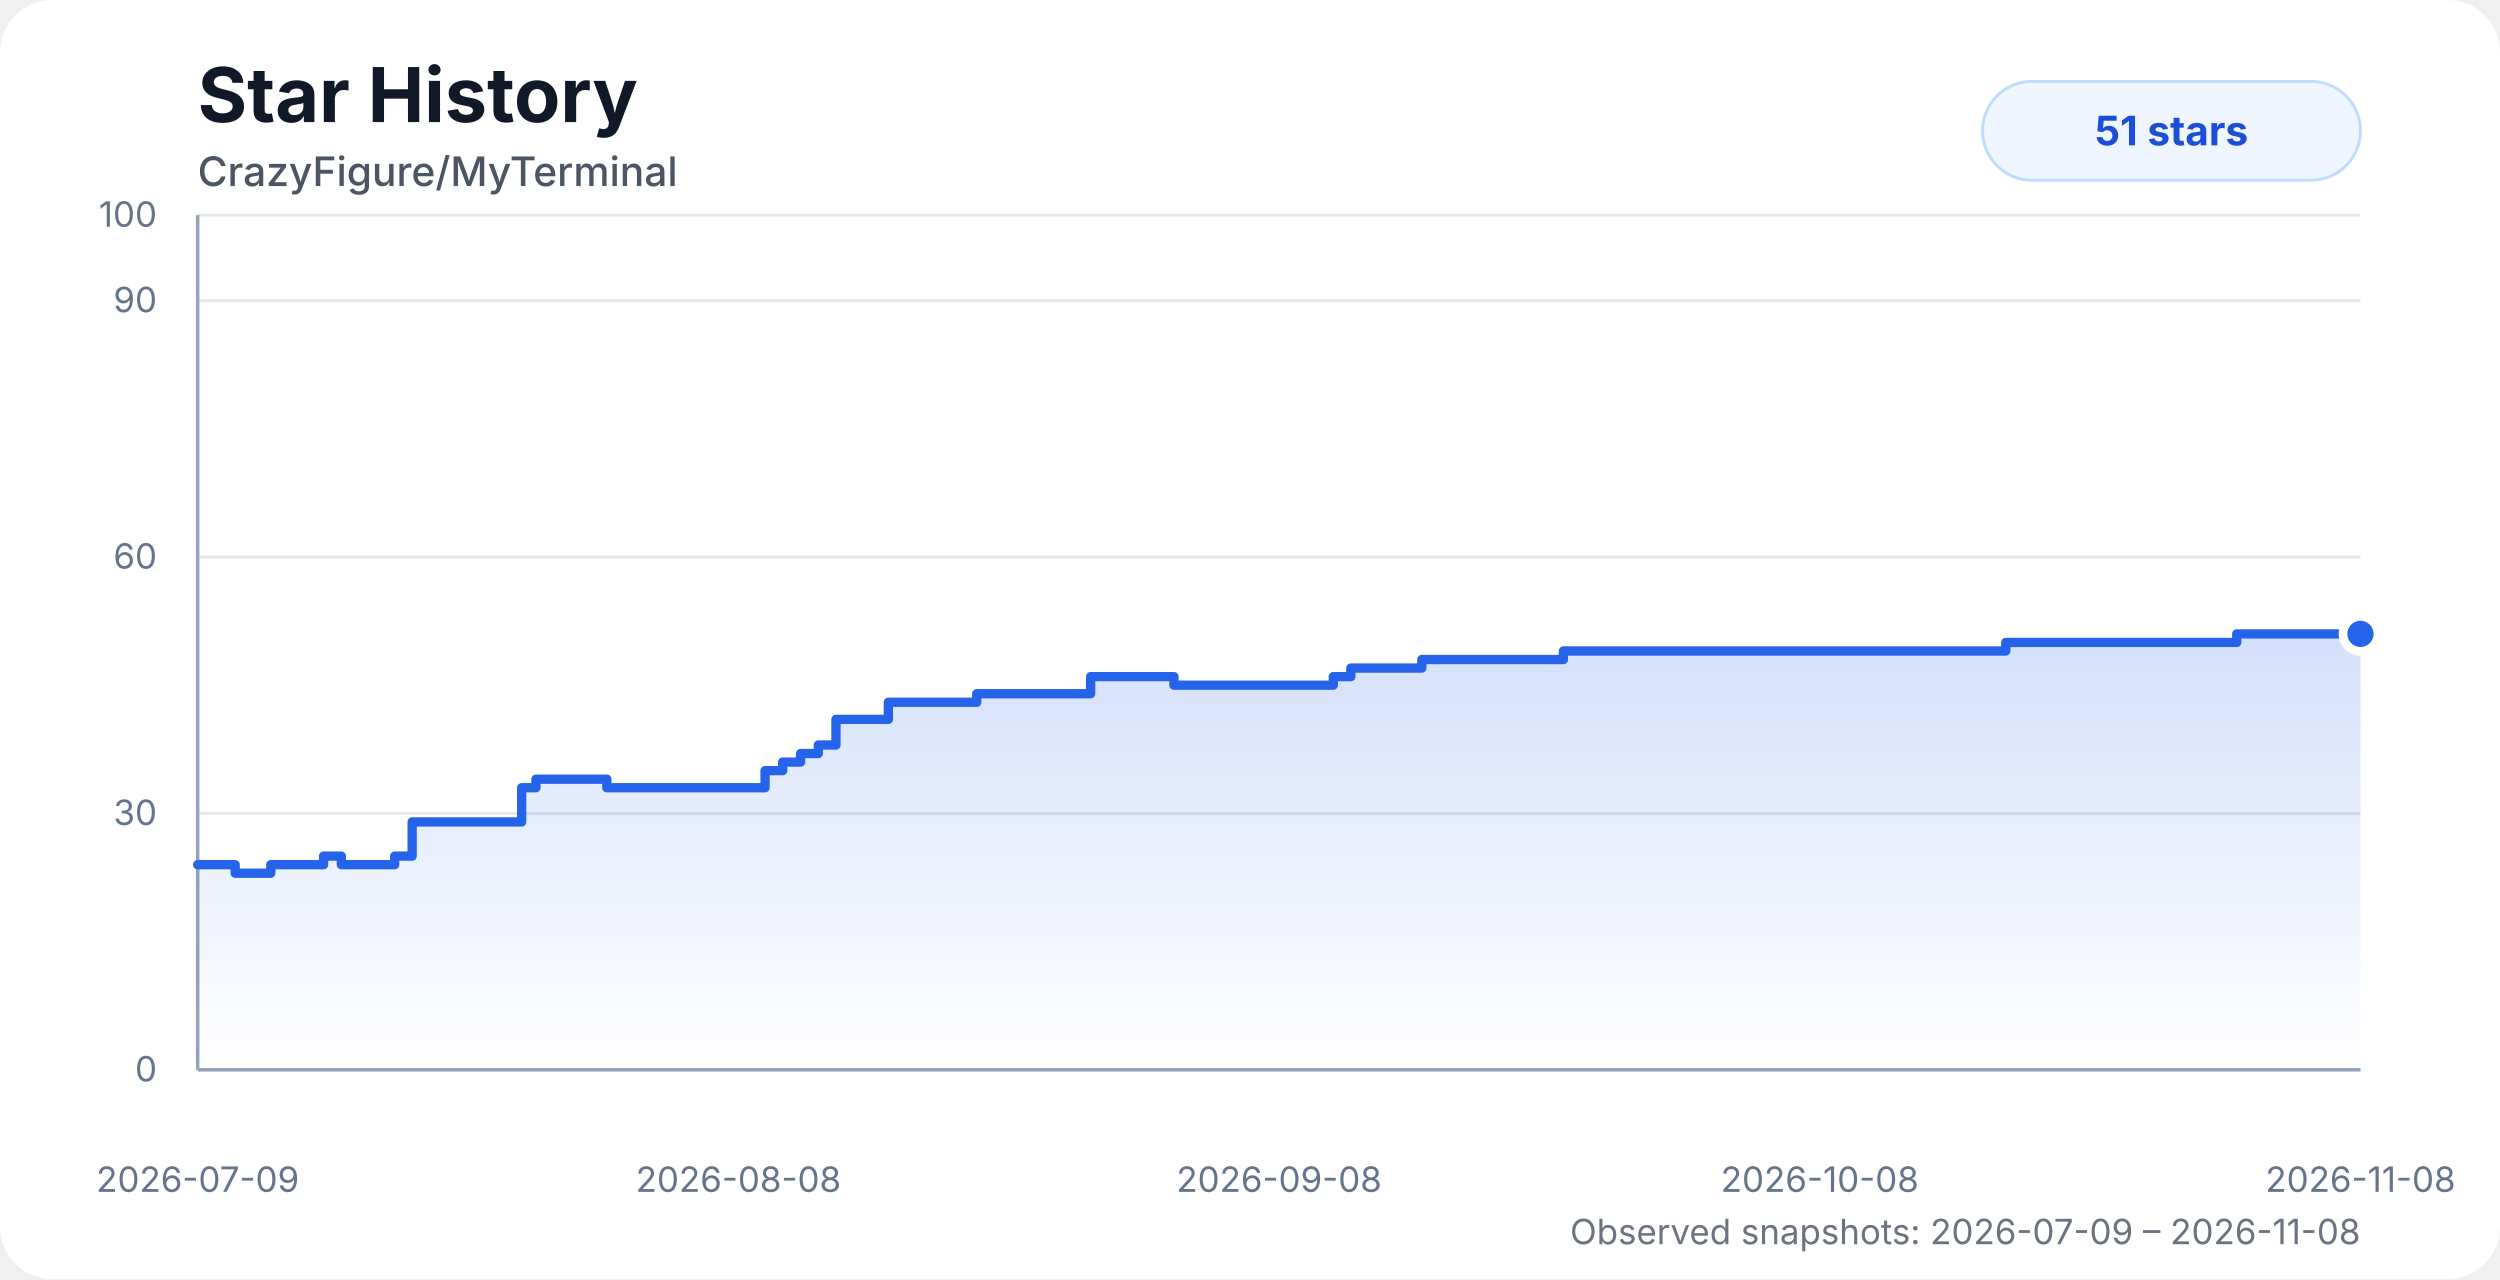
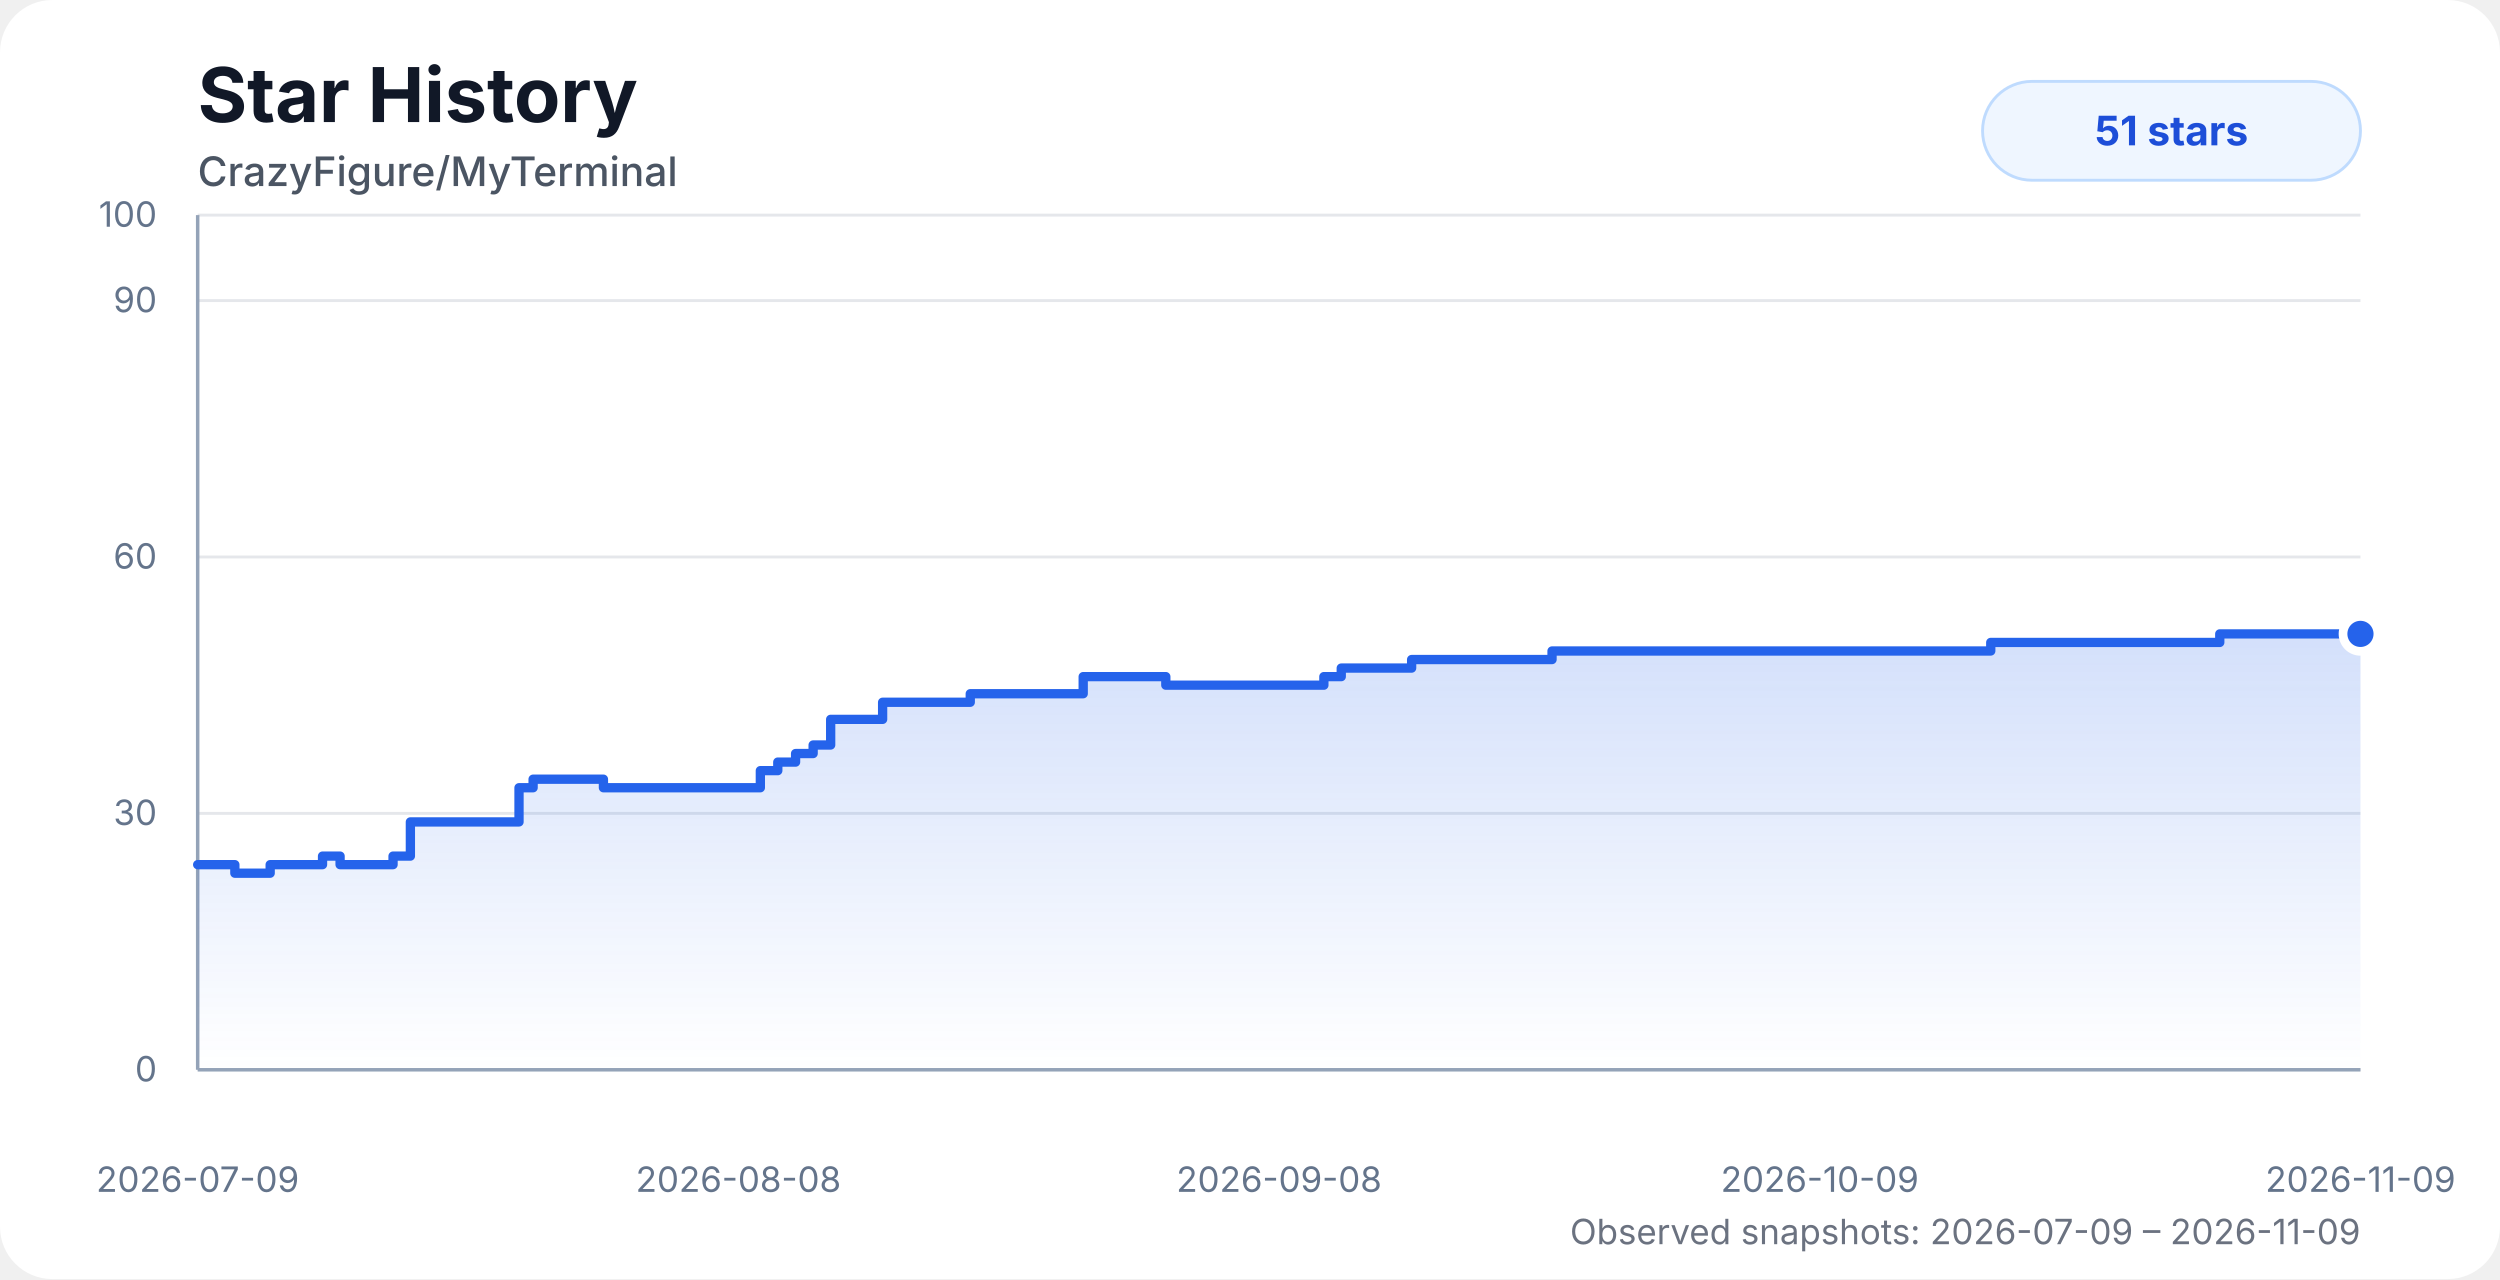
<svg xmlns="http://www.w3.org/2000/svg" width="860" height="440" viewBox="0 0 860 440" role="img" aria-labelledby="title desc">
  <style>
    .chart-bg { fill: #ffffff; }
    .title { fill: #111827; font: 700 26px system-ui, -apple-system, BlinkMacSystemFont, "Segoe UI", sans-serif; }
    .subtitle { fill: #4b5563; font: 500 14px system-ui, -apple-system, BlinkMacSystemFont, "Segoe UI", sans-serif; }
    .axis-label { fill: #64748b; font: 12px system-ui, -apple-system, BlinkMacSystemFont, "Segoe UI", sans-serif; }
    .grid { stroke: #e5e7eb; stroke-width: 1; }
    .axis { stroke: #94a3b8; stroke-width: 1.2; }
    .area { fill: url(#starGradient); opacity: 0.28; }
    .line { fill: none; stroke: #2563eb; stroke-width: 3.2; stroke-linecap: round; stroke-linejoin: round; }
    .dot { fill: #2563eb; stroke: #ffffff; stroke-width: 3; }
    .badge { fill: #eff6ff; stroke: #bfdbfe; }
    .badge-text { fill: #1d4ed8; font: 700 14px system-ui, -apple-system, BlinkMacSystemFont, "Segoe UI", sans-serif; }
    .status { fill: #6b7280; font: 12px system-ui, -apple-system, BlinkMacSystemFont, "Segoe UI", sans-serif; }
    @media (prefers-color-scheme: dark) {
      .chart-bg { fill: #0d1117; }
      .title { fill: #f8fafc; }
      .subtitle { fill: #cbd5e1; }
      .axis-label { fill: #94a3b8; }
      .grid { stroke: #1f2937; }
      .axis { stroke: #475569; }
      .dot { stroke: #0d1117; }
      .badge { fill: #172554; stroke: #1d4ed8; }
      .badge-text { fill: #bfdbfe; }
      .status { fill: #94a3b8; }
    }
  </style>
  <defs>
    <linearGradient id="starGradient" x1="0" x2="0" y1="0" y2="1">
      <stop offset="0%" stop-color="#2563eb" stop-opacity="0.72" />
      <stop offset="100%" stop-color="#2563eb" stop-opacity="0" />
    </linearGradient>
  </defs>
  <rect class="chart-bg" width="860" height="440" rx="18" />
  <text class="title" x="68" y="42">Star History</text>
  <text class="subtitle" x="68" y="64">CrazyFigure/MyTerminal</text>
  <g>
    <line class="grid" x1="68" y1="368" x2="812" y2="368" />
    <line class="grid" x1="68" y1="279.8" x2="812" y2="279.8" />
    <line class="grid" x1="68" y1="191.6" x2="812" y2="191.6" />
    <line class="grid" x1="68" y1="103.4" x2="812" y2="103.4" />
    <line class="grid" x1="68" y1="74" x2="812" y2="74" />
    <line class="axis" x1="68" y1="74" x2="68" y2="368" />
    <line class="axis" x1="68" y1="368" x2="812" y2="368" />
    <text class="axis-label" x="54" y="372" text-anchor="end">0</text>
    <text class="axis-label" x="54" y="283.8" text-anchor="end">30</text>
    <text class="axis-label" x="54" y="195.6" text-anchor="end">60</text>
    <text class="axis-label" x="54" y="107.4" text-anchor="end">90</text>
    <text class="axis-label" x="54" y="78" text-anchor="end">100</text>
    <text class="axis-label" x="68" y="410" text-anchor="middle">2026-07-09</text>
    <text class="axis-label" x="254" y="410" text-anchor="middle">2026-08-08</text>
    <text class="axis-label" x="440" y="410" text-anchor="middle">2026-09-08</text>
-     <text class="axis-label" x="626" y="410" text-anchor="middle">2026-10-08</text>
-     <text class="axis-label" x="812" y="410" text-anchor="middle">2026-11-08</text>
+     <text class="axis-label" x="626" y="410" text-anchor="middle">2026-10-09</text>
+     <text class="axis-label" x="812" y="410" text-anchor="middle">2026-11-09</text>
  </g>
-   <path class="area" d="M 68 297.44 H 74.98 V 297.44 H 80.9 V 300.38 H 93.15 V 297.44 H 111.31 V 294.5 H 117.41 V 297.44 H 135.77 V 294.5 H 141.78 V 282.74 H 147.87 V 282.74 H 179.46 V 270.98 H 184.36 V 268.04 H 208.75 V 270.98 H 226.98 V 270.98 H 233.06 V 270.98 H 239.15 V 270.98 H 245.11 V 270.98 H 250.93 V 270.98 H 257.05 V 270.98 H 263.18 V 265.1 H 269.24 V 262.16 H 275.4 V 259.22 H 281.5 V 256.28 H 287.57 V 247.46 H 293.39 V 247.46 H 299.51 V 247.46 H 305.6 V 241.58 H 311.66 V 241.58 H 317.76 V 241.58 H 323.84 V 241.58 H 329.95 V 241.58 H 336 V 238.64 H 342.13 V 238.64 H 348.22 V 238.64 H 354.28 V 238.64 H 360.4 V 238.64 H 368.65 V 238.64 H 375.18 V 232.76 H 379.98 V 232.76 H 385.8 V 232.76 H 391.95 V 232.76 H 397.84 V 232.76 H 403.83 V 235.7 H 409.91 V 235.7 H 416.03 V 235.7 H 422.07 V 235.7 H 428.21 V 235.7 H 434.33 V 235.7 H 440.37 V 235.7 H 446.48 V 235.7 H 452.56 V 235.7 H 458.66 V 232.76 H 464.69 V 229.82 H 470.88 V 229.82 H 477 V 229.82 H 483.02 V 229.82 H 489.1 V 226.88 H 495.2 V 226.88 H 501.24 V 226.88 H 507.32 V 226.88 H 513.52 V 226.88 H 519.63 V 226.88 H 525.67 V 226.88 H 531.69 V 226.88 H 537.81 V 223.94 H 543.88 V 223.94 H 549.97 V 223.94 H 556.17 V 223.94 H 562.36 V 223.94 H 568.44 V 223.94 H 574.48 V 223.94 H 580.67 V 223.94 H 586.71 V 223.94 H 592.69 V 223.94 H 598.87 V 223.94 H 605 V 223.94 H 611.2 V 223.94 H 617.21 V 223.94 H 623.35 V 223.94 H 629.42 V 223.94 H 635.46 V 223.94 H 641.56 V 223.94 H 647.68 V 223.94 H 653.85 V 223.94 H 659.54 V 223.94 H 665.55 V 223.94 H 671.63 V 223.94 H 677.66 V 223.94 H 683.84 V 223.94 H 689.99 V 221 H 696.03 V 221 H 702.11 V 221 H 708.2 V 221 H 714.27 V 221 H 720.33 V 221 H 726.48 V 221 H 732.6 V 221 H 738.69 V 221 H 744.91 V 221 H 751.07 V 221 H 757.17 V 221 H 763.21 V 221 H 769.44 V 218.06 H 775.56 V 218.06 H 781.7 V 218.06 H 787.68 V 218.06 H 793.86 V 218.06 H 799.96 V 218.06 H 805.87 V 218.06 H 812 V 218.06 L 812 368 L 68 368 Z" />
-   <path class="line" d="M 68 297.44 H 74.98 V 297.44 H 80.9 V 300.38 H 93.15 V 297.44 H 111.31 V 294.5 H 117.41 V 297.44 H 135.77 V 294.5 H 141.78 V 282.74 H 147.87 V 282.74 H 179.46 V 270.98 H 184.36 V 268.04 H 208.75 V 270.98 H 226.98 V 270.98 H 233.06 V 270.98 H 239.15 V 270.98 H 245.11 V 270.98 H 250.93 V 270.98 H 257.05 V 270.98 H 263.18 V 265.1 H 269.24 V 262.16 H 275.4 V 259.22 H 281.5 V 256.28 H 287.57 V 247.46 H 293.39 V 247.46 H 299.51 V 247.46 H 305.6 V 241.58 H 311.66 V 241.58 H 317.76 V 241.58 H 323.84 V 241.58 H 329.95 V 241.58 H 336 V 238.64 H 342.13 V 238.64 H 348.22 V 238.64 H 354.28 V 238.64 H 360.4 V 238.64 H 368.65 V 238.64 H 375.18 V 232.76 H 379.98 V 232.76 H 385.8 V 232.76 H 391.95 V 232.76 H 397.84 V 232.76 H 403.83 V 235.7 H 409.91 V 235.7 H 416.03 V 235.7 H 422.07 V 235.7 H 428.21 V 235.7 H 434.33 V 235.7 H 440.37 V 235.7 H 446.48 V 235.7 H 452.56 V 235.7 H 458.66 V 232.76 H 464.69 V 229.82 H 470.88 V 229.82 H 477 V 229.82 H 483.02 V 229.82 H 489.1 V 226.88 H 495.2 V 226.88 H 501.24 V 226.88 H 507.32 V 226.88 H 513.52 V 226.88 H 519.63 V 226.88 H 525.67 V 226.88 H 531.69 V 226.88 H 537.81 V 223.94 H 543.88 V 223.94 H 549.97 V 223.94 H 556.17 V 223.94 H 562.36 V 223.94 H 568.44 V 223.94 H 574.48 V 223.94 H 580.67 V 223.94 H 586.71 V 223.94 H 592.69 V 223.94 H 598.87 V 223.94 H 605 V 223.94 H 611.2 V 223.94 H 617.21 V 223.94 H 623.35 V 223.94 H 629.42 V 223.94 H 635.46 V 223.94 H 641.56 V 223.94 H 647.68 V 223.94 H 653.85 V 223.94 H 659.54 V 223.94 H 665.55 V 223.94 H 671.63 V 223.94 H 677.66 V 223.94 H 683.84 V 223.94 H 689.99 V 221 H 696.03 V 221 H 702.11 V 221 H 708.2 V 221 H 714.27 V 221 H 720.33 V 221 H 726.48 V 221 H 732.6 V 221 H 738.69 V 221 H 744.91 V 221 H 751.07 V 221 H 757.17 V 221 H 763.21 V 221 H 769.44 V 218.06 H 775.56 V 218.06 H 781.7 V 218.06 H 787.68 V 218.06 H 793.86 V 218.06 H 799.96 V 218.06 H 805.87 V 218.06 H 812 V 218.06" />
+   <path class="area" d="M 68 297.44 H 74.92 V 297.44 H 80.79 V 300.38 H 92.94 V 297.44 H 110.95 V 294.5 H 116.99 V 297.44 H 135.21 V 294.5 H 141.17 V 282.74 H 147.21 V 282.74 H 178.54 V 270.98 H 183.39 V 268.04 H 207.58 V 270.98 H 225.66 V 270.98 H 231.69 V 270.98 H 237.72 V 270.98 H 243.64 V 270.98 H 249.41 V 270.98 H 255.48 V 270.98 H 261.56 V 265.1 H 267.56 V 262.16 H 273.68 V 259.22 H 279.72 V 256.28 H 285.75 V 247.46 H 291.52 V 247.46 H 297.59 V 247.46 H 303.62 V 241.58 H 309.64 V 241.58 H 315.68 V 241.58 H 321.71 V 241.58 H 327.77 V 241.58 H 333.77 V 238.64 H 339.85 V 238.64 H 345.88 V 238.64 H 351.9 V 238.64 H 357.97 V 238.64 H 366.15 V 238.64 H 372.62 V 232.76 H 377.39 V 232.76 H 383.15 V 232.76 H 389.25 V 232.76 H 395.09 V 232.76 H 401.04 V 235.7 H 407.07 V 235.7 H 413.13 V 235.7 H 419.13 V 235.7 H 425.21 V 235.7 H 431.28 V 235.7 H 437.28 V 235.7 H 443.33 V 235.7 H 449.36 V 235.7 H 455.41 V 232.76 H 461.39 V 229.82 H 467.53 V 229.82 H 473.6 V 229.82 H 479.57 V 229.82 H 485.6 V 226.88 H 491.64 V 226.88 H 497.64 V 226.88 H 503.67 V 226.88 H 509.81 V 226.88 H 515.87 V 226.88 H 521.86 V 226.88 H 527.83 V 226.88 H 533.9 V 223.94 H 539.92 V 223.94 H 545.96 V 223.94 H 552.11 V 223.94 H 558.25 V 223.94 H 564.28 V 223.94 H 570.27 V 223.94 H 576.41 V 223.94 H 582.4 V 223.94 H 588.32 V 223.94 H 594.45 V 223.94 H 600.54 V 223.94 H 606.68 V 223.94 H 612.64 V 223.94 H 618.73 V 223.94 H 624.75 V 223.94 H 630.74 V 223.94 H 636.79 V 223.94 H 642.86 V 223.94 H 648.98 V 223.94 H 654.62 V 223.94 H 660.58 V 223.94 H 666.61 V 223.94 H 672.59 V 223.94 H 678.72 V 223.94 H 684.82 V 221 H 690.8 V 221 H 696.84 V 221 H 702.88 V 221 H 708.89 V 221 H 714.9 V 221 H 721 V 221 H 727.07 V 221 H 733.11 V 221 H 739.28 V 221 H 745.39 V 221 H 751.44 V 221 H 757.43 V 221 H 763.6 V 218.06 H 769.67 V 218.06 H 775.76 V 218.06 H 781.69 V 218.06 H 787.83 V 218.06 H 793.87 V 218.06 H 799.73 V 218.06 H 805.81 V 218.06 H 812 V 218.06 L 812 368 L 68 368 Z" />
+   <path class="line" d="M 68 297.44 H 74.92 V 297.44 H 80.79 V 300.38 H 92.94 V 297.44 H 110.95 V 294.5 H 116.99 V 297.44 H 135.21 V 294.5 H 141.17 V 282.74 H 147.21 V 282.74 H 178.54 V 270.98 H 183.39 V 268.04 H 207.58 V 270.98 H 225.66 V 270.98 H 231.69 V 270.98 H 237.72 V 270.98 H 243.64 V 270.98 H 249.41 V 270.98 H 255.48 V 270.98 H 261.56 V 265.1 H 267.56 V 262.16 H 273.68 V 259.22 H 279.72 V 256.28 H 285.75 V 247.46 H 291.52 V 247.46 H 297.59 V 247.46 H 303.62 V 241.58 H 309.64 V 241.58 H 315.68 V 241.58 H 321.71 V 241.58 H 327.77 V 241.58 H 333.77 V 238.64 H 339.85 V 238.64 H 345.88 V 238.64 H 351.9 V 238.64 H 357.97 V 238.64 H 366.15 V 238.64 H 372.62 V 232.76 H 377.39 V 232.76 H 383.15 V 232.76 H 389.25 V 232.76 H 395.09 V 232.76 H 401.04 V 235.7 H 407.07 V 235.7 H 413.13 V 235.7 H 419.13 V 235.7 H 425.21 V 235.7 H 431.28 V 235.7 H 437.28 V 235.7 H 443.33 V 235.7 H 449.36 V 235.7 H 455.41 V 232.76 H 461.39 V 229.82 H 467.53 V 229.82 H 473.6 V 229.82 H 479.57 V 229.82 H 485.6 V 226.88 H 491.64 V 226.88 H 497.64 V 226.88 H 503.67 V 226.88 H 509.81 V 226.88 H 515.87 V 226.88 H 521.86 V 226.88 H 527.83 V 226.88 H 533.9 V 223.94 H 539.92 V 223.94 H 545.96 V 223.94 H 552.11 V 223.94 H 558.25 V 223.94 H 564.28 V 223.94 H 570.27 V 223.94 H 576.41 V 223.94 H 582.4 V 223.94 H 588.32 V 223.94 H 594.45 V 223.94 H 600.54 V 223.94 H 606.68 V 223.94 H 612.64 V 223.94 H 618.73 V 223.94 H 624.75 V 223.94 H 630.74 V 223.94 H 636.79 V 223.94 H 642.86 V 223.94 H 648.98 V 223.94 H 654.62 V 223.94 H 660.58 V 223.94 H 666.61 V 223.94 H 672.59 V 223.94 H 678.72 V 223.94 H 684.82 V 221 H 690.8 V 221 H 696.84 V 221 H 702.88 V 221 H 708.89 V 221 H 714.9 V 221 H 721 V 221 H 727.07 V 221 H 733.11 V 221 H 739.28 V 221 H 745.39 V 221 H 751.44 V 221 H 757.43 V 221 H 763.6 V 218.06 H 769.67 V 218.06 H 775.76 V 218.06 H 781.69 V 218.06 H 787.83 V 218.06 H 793.87 V 218.06 H 799.73 V 218.06 H 805.81 V 218.06 H 812 V 218.06" />
  <circle class="dot" cx="812" cy="218.06" r="6" />
  <rect class="badge" x="682" y="28" width="130" height="34" rx="17" />
  <text class="badge-text" x="747" y="50" text-anchor="middle">51 stars</text>
-   <text class="status" x="812" y="428" text-anchor="end">Observed snapshots: 2026-07-09 – 2026-11-08</text>
+   <text class="status" x="812" y="428" text-anchor="end">Observed snapshots: 2026-07-09 – 2026-11-09</text>
</svg>
